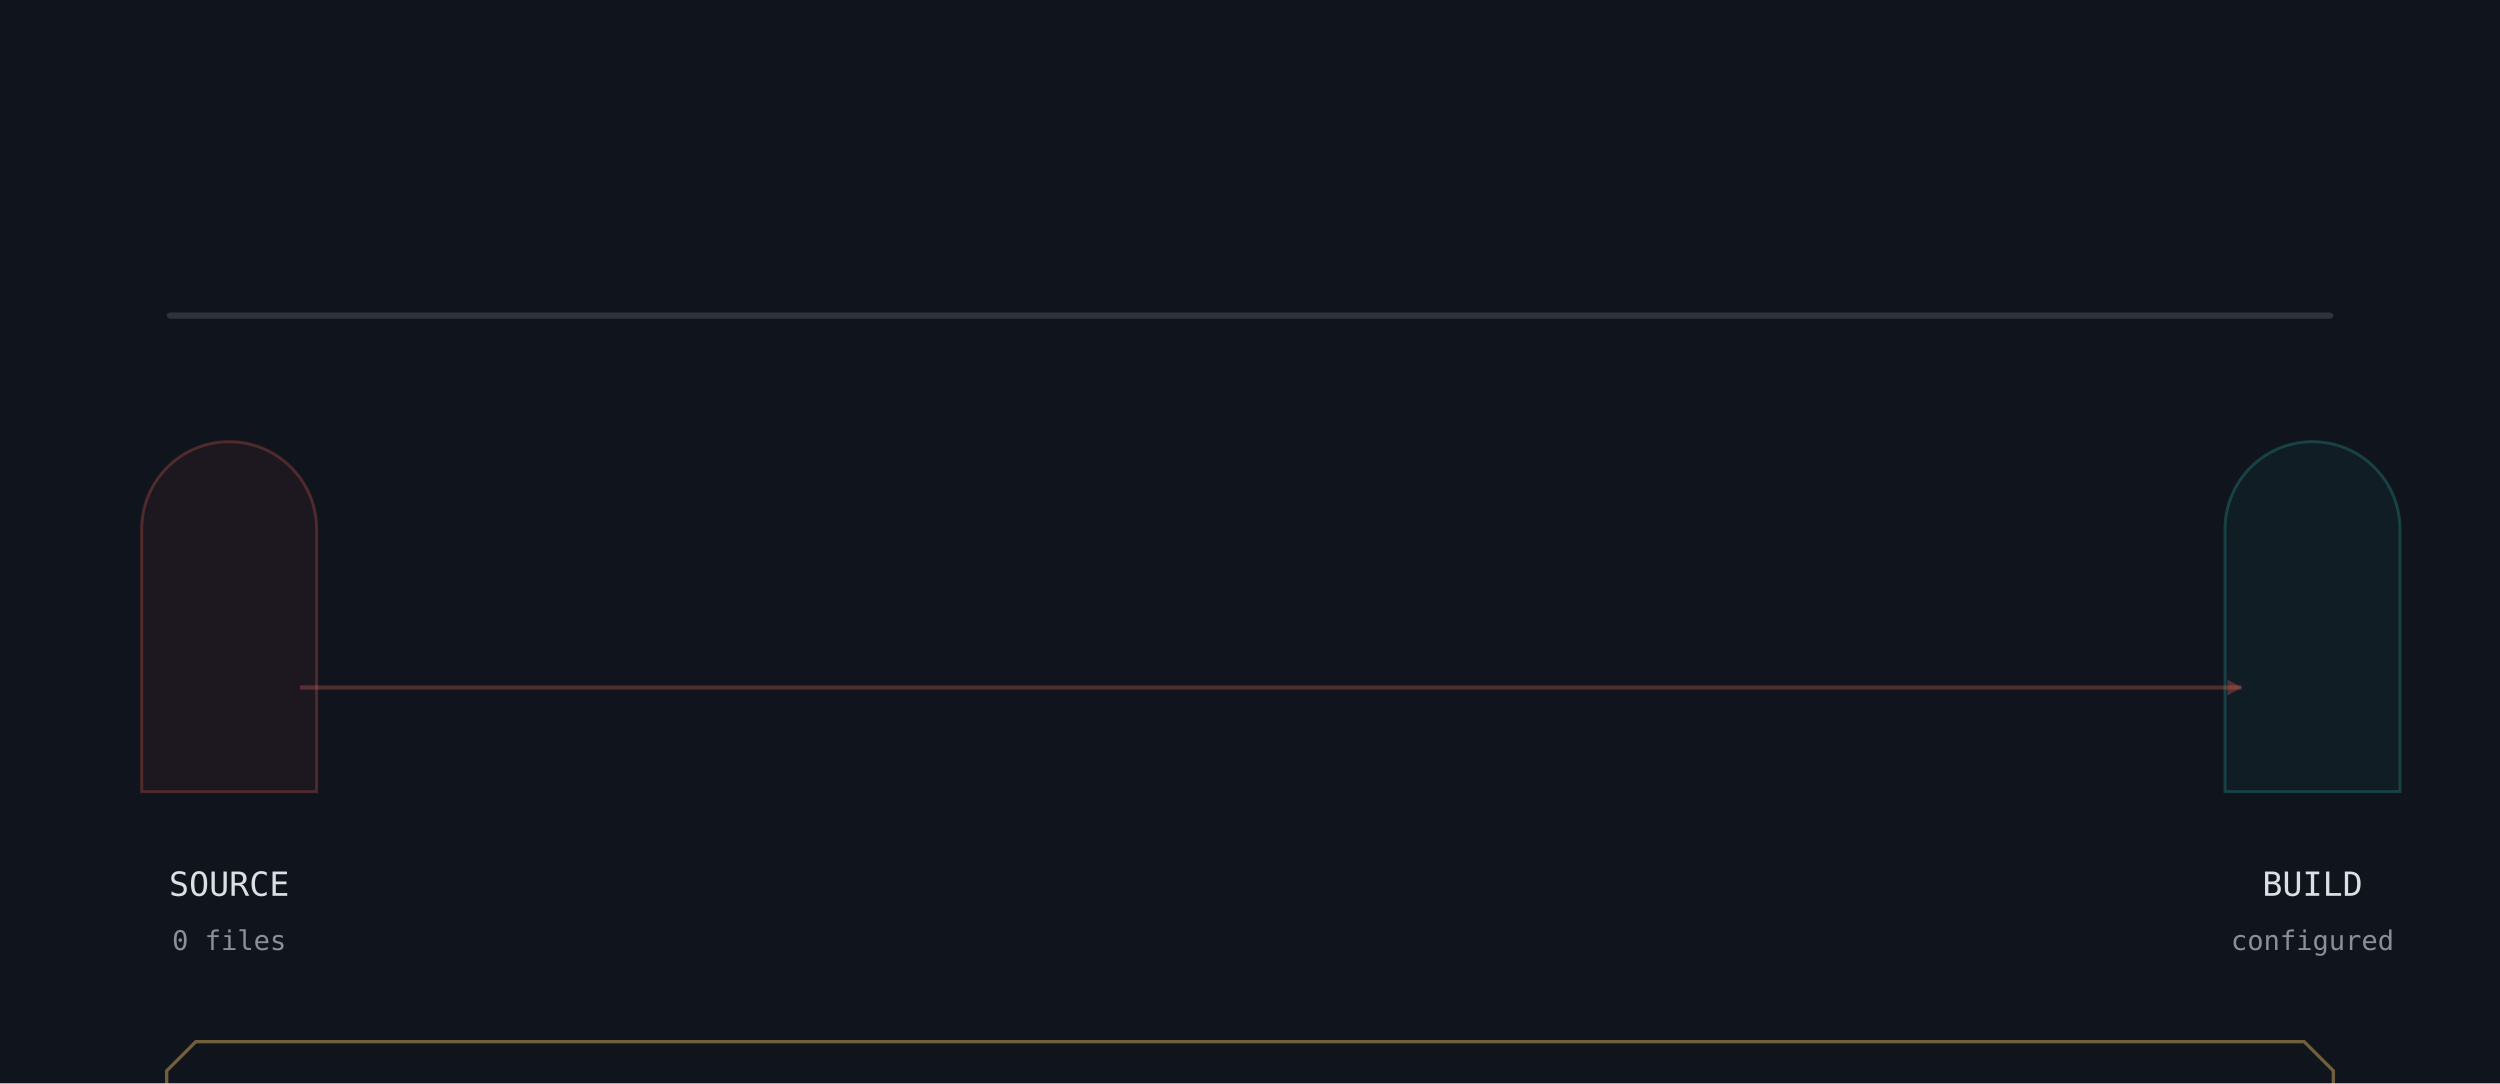
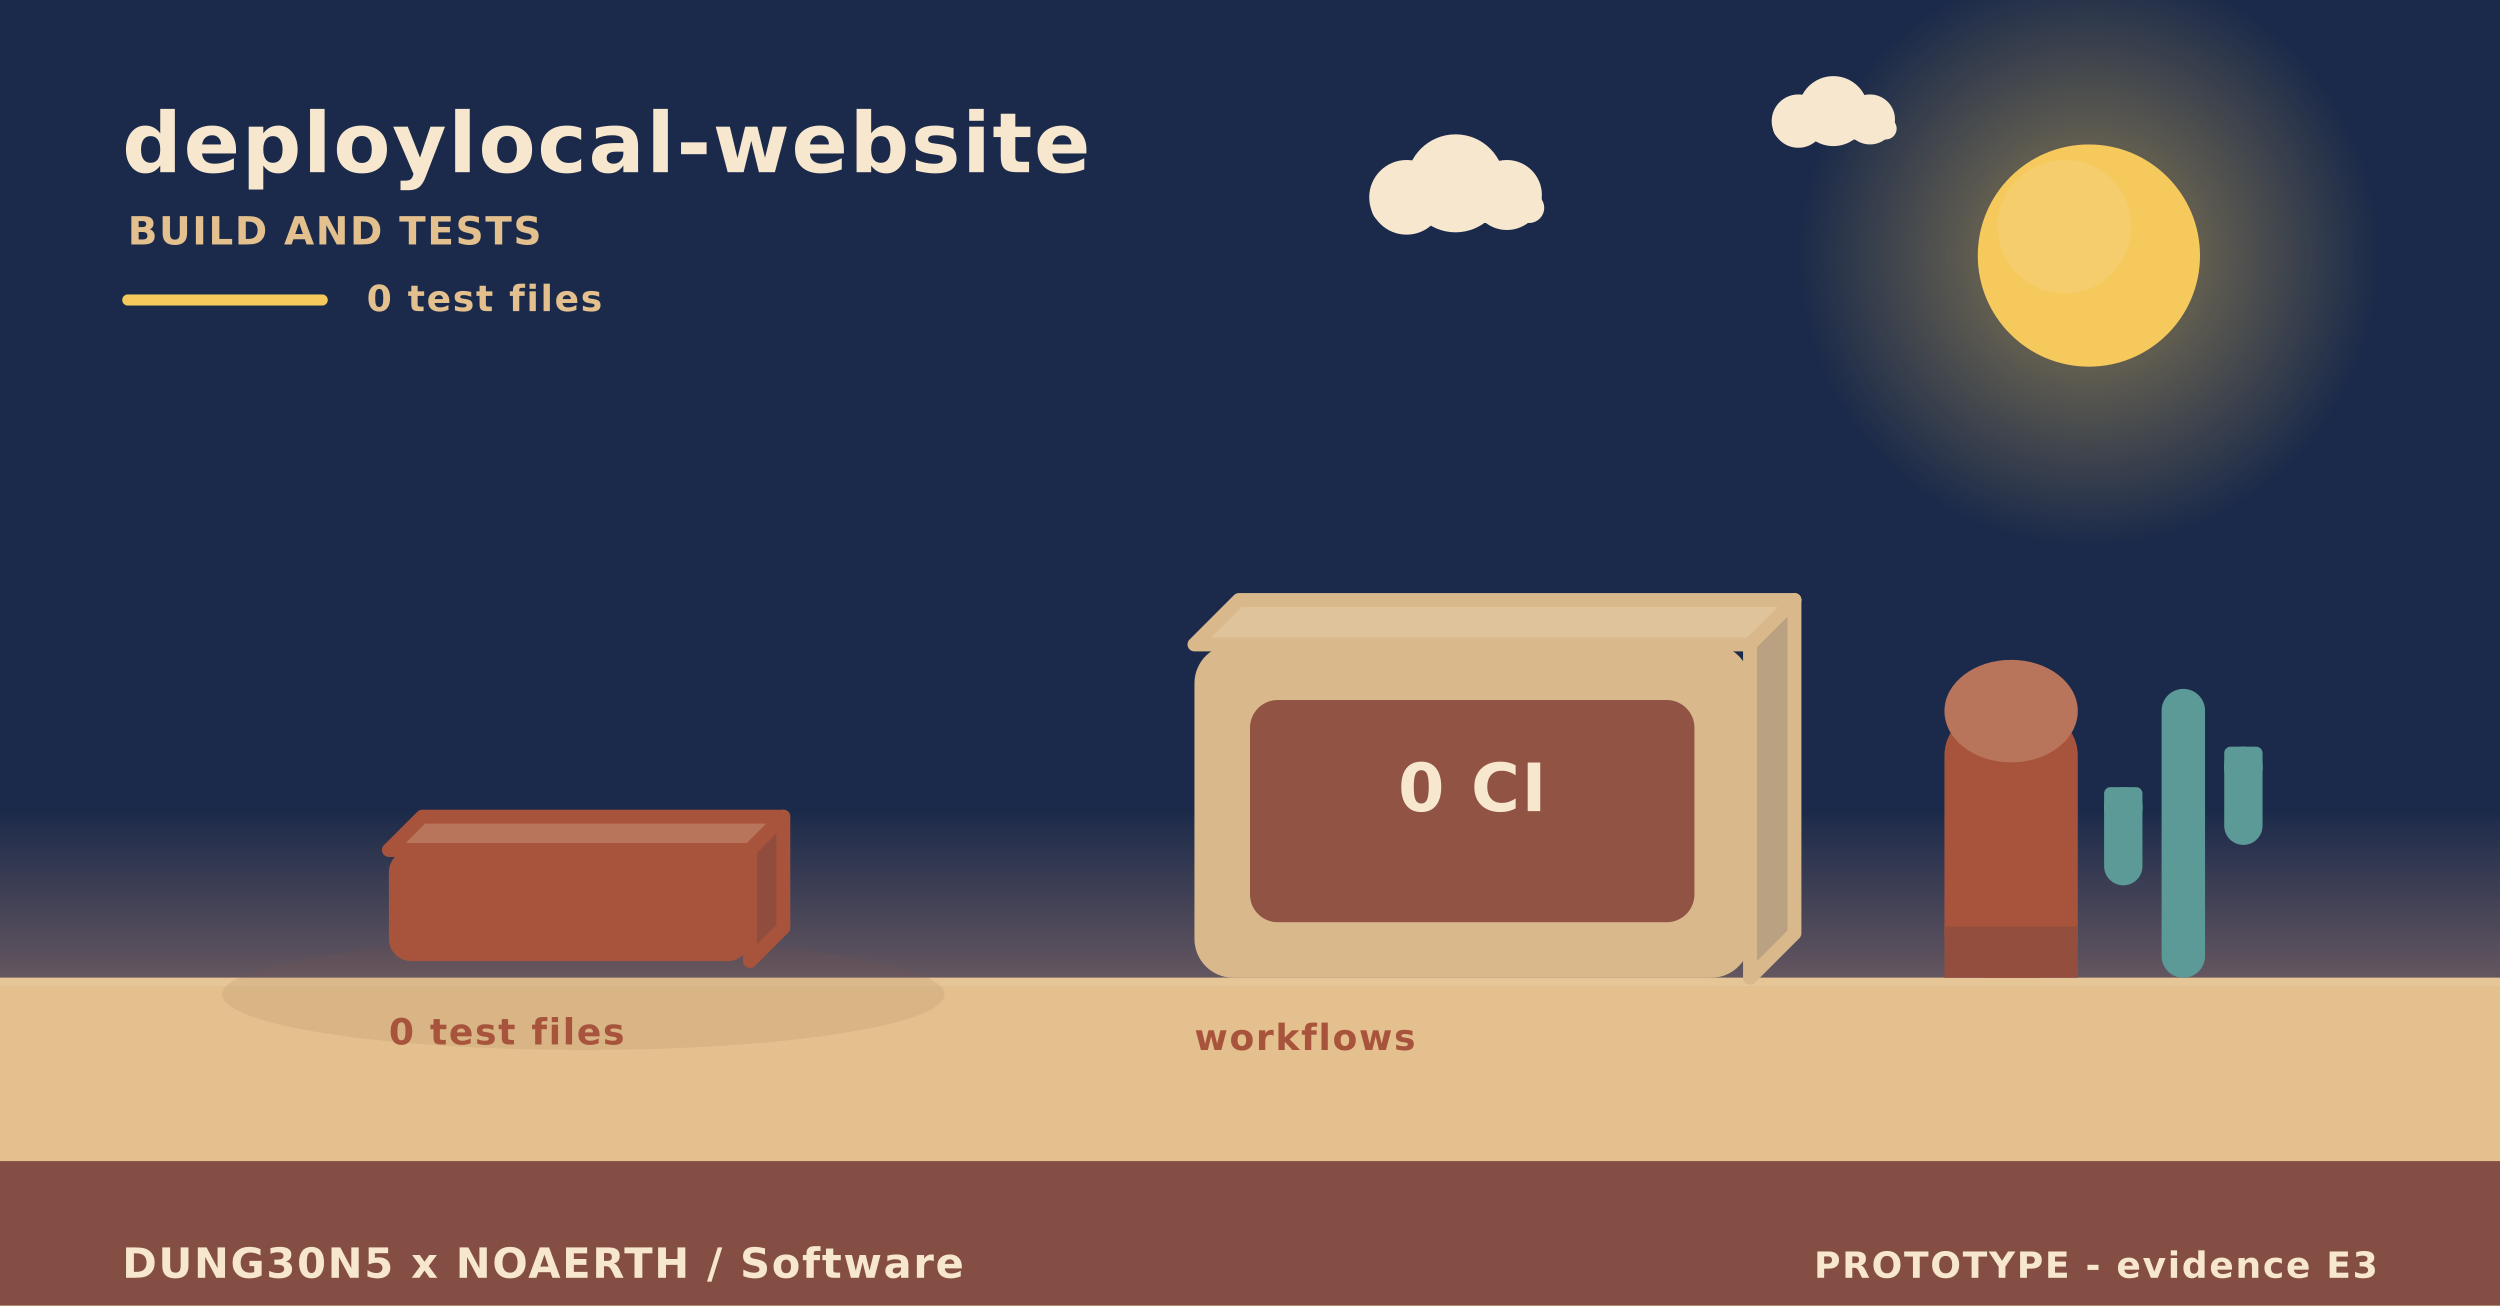
- <svg xmlns="http://www.w3.org/2000/svg" viewBox="0 0 1200 520" width="1200" height="520" role="img" aria-label="deploylocal-website build evidence">
-   <rect width="1200" height="520" fill="#10141c" />
-   <defs>
-     <linearGradient id="gb" x1="0" y1="0" x2="1" y2="1">
-       <stop offset="0%" stop-color="#ff6b5a" />
-       <stop offset="100%" stop-color="#2ec4b6" />
-     </linearGradient>
-   </defs>
-   <rect x="80.00" y="150.00" width="1040.00" height="3.00" rx="2.00" fill="rgba(242,245,249,0.140)" opacity="1.00" />
-   <path d="M68.00,380.00 L68.00,254.00 A42.00,42.00 0 0 1 152.00,254.00 L152.00,380.00 Z" fill="rgba(255,107,90,0.100)" opacity="0.55" stroke="rgba(255,107,90,0.450)" stroke-width="1.4" />
-   <polygon points="-192.26,189.00 -136.83,221.00 -136.83,157.00 -192.26,125.00" fill="#94793b" opacity="0.95" />
-   <polygon points="-247.68,221.00 -192.26,253.00 -192.26,189.00 -247.68,157.00" fill="#24998e" opacity="0.95" />
-   <polygon points="-192.26,125.00 -136.83,157.00 -192.26,189.00 -247.68,157.00" fill="#ff6b5a" opacity="0.95" />
-   <text x="110" y="430" font-family="ui-monospace,Menlo,monospace" font-size="16" fill="rgba(242,245,249,0.900)" text-anchor="middle">SOURCE</text>
-   <text x="110" y="456" font-family="ui-monospace,Menlo,monospace" font-size="13" fill="rgba(242,245,249,0.550)" text-anchor="middle">0 files</text>
-   <path d="M1068.00,380.00 L1068.00,254.00 A42.00,42.00 0 0 1 1152.00,254.00 L1152.00,380.00 Z" fill="rgba(46,196,182,0.100)" opacity="0.55" stroke="rgba(46,196,182,0.450)" stroke-width="1.4" />
-   <polygon points="673.77,689.00 729.19,721.00 729.19,657.00 673.77,625.00" fill="#94793b" opacity="0.95" />
-   <polygon points="618.34,721.00 673.77,753.00 673.77,689.00 618.34,657.00" fill="#24998e" opacity="0.95" />
-   <polygon points="673.77,625.00 729.19,657.00 673.77,689.00 618.34,657.00" fill="#2ec4b6" opacity="0.95" />
-   <text x="1110" y="430" font-family="ui-monospace,Menlo,monospace" font-size="16" fill="rgba(242,245,249,0.900)" text-anchor="middle">BUILD</text>
-   <text x="1110" y="456" font-family="ui-monospace,Menlo,monospace" font-size="13" fill="rgba(242,245,249,0.550)" text-anchor="middle">configured</text>
-   <line x1="144.00" y1="330.00" x2="1076.00" y2="330.00" stroke="rgba(255,107,90,0.500)" stroke-width="2.00" opacity="0.55" />
-   <polygon points="1076.00,330.00 1069.20,326.20 1069.20,333.80" fill="rgba(255,107,90,0.500)" opacity="0.55" />
-   <path d="M94.00,500.00 H1106.00 L1120.00,514.00 V546.00 L1106.00,560.00 H94.00 L80.00,546.00 V514.00 Z" fill="none" stroke="rgba(255,209,102,0.500)" stroke-width="1.60" opacity="0.80" />
-   <text x="600" y="536" font-family="ui-monospace,Menlo,monospace" font-size="16" fill="rgba(255,209,102,0.950)" text-anchor="middle">no test suite present in this repository — shown as measured, not implied</text>
+ <svg xmlns="http://www.w3.org/2000/svg" width="900" height="470" viewBox="0 0 900 470" role="img" aria-label="deploylocal-website - how it is verified">
+   <linearGradient id="skyb" x1="0" y1="0" x2="0" y2="1">
+     <stop offset="0" stop-color="#1b2a4a" />
+     <stop offset="0.62" stop-color="#1b2a4a" />
+     <stop offset="1" stop-color="#f3ad8a" />
+   </linearGradient>
+   <rect width="900" height="470" fill="url(#skyb)" />
+   <radialGradient id="sunb">
+     <stop offset="0.35" stop-color="#f5c95c" stop-opacity="0.34" />
+     <stop offset="1" stop-color="#f5c95c" stop-opacity="0" />
+   </radialGradient>
+   <circle cx="752" cy="92" r="104" fill="url(#sunb)" />
+   <circle cx="752" cy="92" r="40" fill="#f5c95c" />
+   <circle cx="743.2" cy="81.6" r="24" fill="#f5d27e" opacity="0.5" />
+   <g>
+     <circle cx="524" cy="66" r="17.64" fill="#f6e7ce" />
+     <circle cx="506.36" cy="71.04" r="13.44" fill="#f6e7ce" />
+     <circle cx="542.48" cy="70.2" r="12.6" fill="#f6e7ce" />
+     <rect x="493.76" y="69.36" width="62.16" height="10.92" rx="5.46" fill="#f6e7ce" />
+   </g>
+   <g>
+     <circle cx="660" cy="40" r="12.6" fill="#f6e7ce" />
+     <circle cx="647.4" cy="43.6" r="9.6" fill="#f6e7ce" />
+     <circle cx="673.2" cy="43" r="9" fill="#f6e7ce" />
+     <rect x="638.4" y="42.4" width="44.4" height="7.8" rx="3.9" fill="#f6e7ce" />
+   </g>
+   <rect x="0" y="352" width="900" height="118" fill="#e3c08d" />
+   <rect x="0" y="352" width="900" height="3" fill="#e6c596" />
+   <text x="44" y="62" font-family="Verdana,DejaVu Sans,sans-serif" font-size="30" font-weight="700" letter-spacing="0.6" fill="#f6e7ce" text-anchor="start">deploylocal-website</text>
+   <text x="46" y="88" font-family="Verdana,DejaVu Sans,sans-serif" font-size="14" font-weight="700" letter-spacing="0.6" fill="#e3c08d" text-anchor="start">BUILD AND TESTS</text>
+   <rect x="44" y="106" width="74" height="4" rx="2" fill="#f5c95c" />
+   <text x="132" y="112" font-family="Verdana,DejaVu Sans,sans-serif" font-size="13" font-weight="700" letter-spacing="0.6" fill="#e3c08d" text-anchor="start">0 test files</text>
+   <ellipse cx="210" cy="358" rx="130" ry="20" fill="rgba(138,90,68,0.11)" />
+   <path d="M140,306 L270,306 L282,294 L152,294 Z" fill="#b9745c" stroke="#a8543c" stroke-width="5" stroke-linejoin="round" />
+   <path d="M270,306 L282,294 L282,334 L270,346 Z" fill="#904d3e" stroke="#a8543c" stroke-width="5" stroke-linejoin="round" />
+   <rect x="140" y="306" width="130" height="40" rx="8" fill="#a8543c" />
+   <text x="140" y="376" font-family="Verdana,DejaVu Sans,sans-serif" font-size="13" font-weight="700" letter-spacing="0.6" fill="#a8543c" text-anchor="start">0 test files</text>
+   <path d="M430,232 L630,232 L646,216 L446,216 Z" fill="#dfc39b" stroke="#d9b98c" stroke-width="5" stroke-linejoin="round" />
+   <path d="M630,232 L646,216 L646,336 L630,352 Z" fill="#b9a181" stroke="#d9b98c" stroke-width="5" stroke-linejoin="round" />
+   <rect x="430" y="232" width="200" height="120" rx="14" fill="#d9b98c" />
+   <rect x="450" y="252" width="160" height="80" rx="10" fill="#8c4c3f" opacity="0.94" />
+   <text x="530" y="292" font-family="Verdana,DejaVu Sans,sans-serif" font-size="24" font-weight="700" letter-spacing="0.6" fill="#f6e7ce" text-anchor="middle">0 CI</text>
+   <text x="430" y="378" font-family="Verdana,DejaVu Sans,sans-serif" font-size="13" font-weight="700" letter-spacing="0.6" fill="#a8543c" text-anchor="start">workflows</text>
+   <rect x="700" y="256" width="48" height="96" rx="16" fill="#a8543c" />
+   <ellipse cx="724" cy="256" rx="24" ry="18.46" fill="#b9745c" />
+   <rect x="700" y="333.54" width="48" height="18.46" fill="#944e3e" />
+   <rect x="778.18" y="248" width="15.64" height="104" rx="7.82" fill="#5b9a97" />
+   <rect x="757.48" y="283.36" width="13.8" height="35.36" rx="6.9" fill="#5b9a97" />
+   <rect x="757.48" y="283.36" width="13.8" height="10.4" rx="2.3" fill="#5b9a97" />
+   <rect x="800.72" y="268.8" width="13.8" height="35.36" rx="6.9" fill="#5b9a97" />
+   <rect x="800.72" y="268.8" width="13.8" height="10.4" rx="2.3" fill="#5b9a97" />
+   <rect x="0" y="418" width="900" height="52" rx="0" fill="#7e4740" opacity="0.94" />
+   <text x="44" y="460" font-family="Verdana,DejaVu Sans,sans-serif" font-size="15" font-weight="700" letter-spacing="0.6" fill="#f6e7ce" text-anchor="start">DUNG30N5 x NOAERTH  /  Software</text>
+   <text x="856" y="460" font-family="Verdana,DejaVu Sans,sans-serif" font-size="13" font-weight="700" letter-spacing="0.6" fill="#f6e7ce" text-anchor="end">PROTOTYPE  -  evidence E3</text>
</svg>
